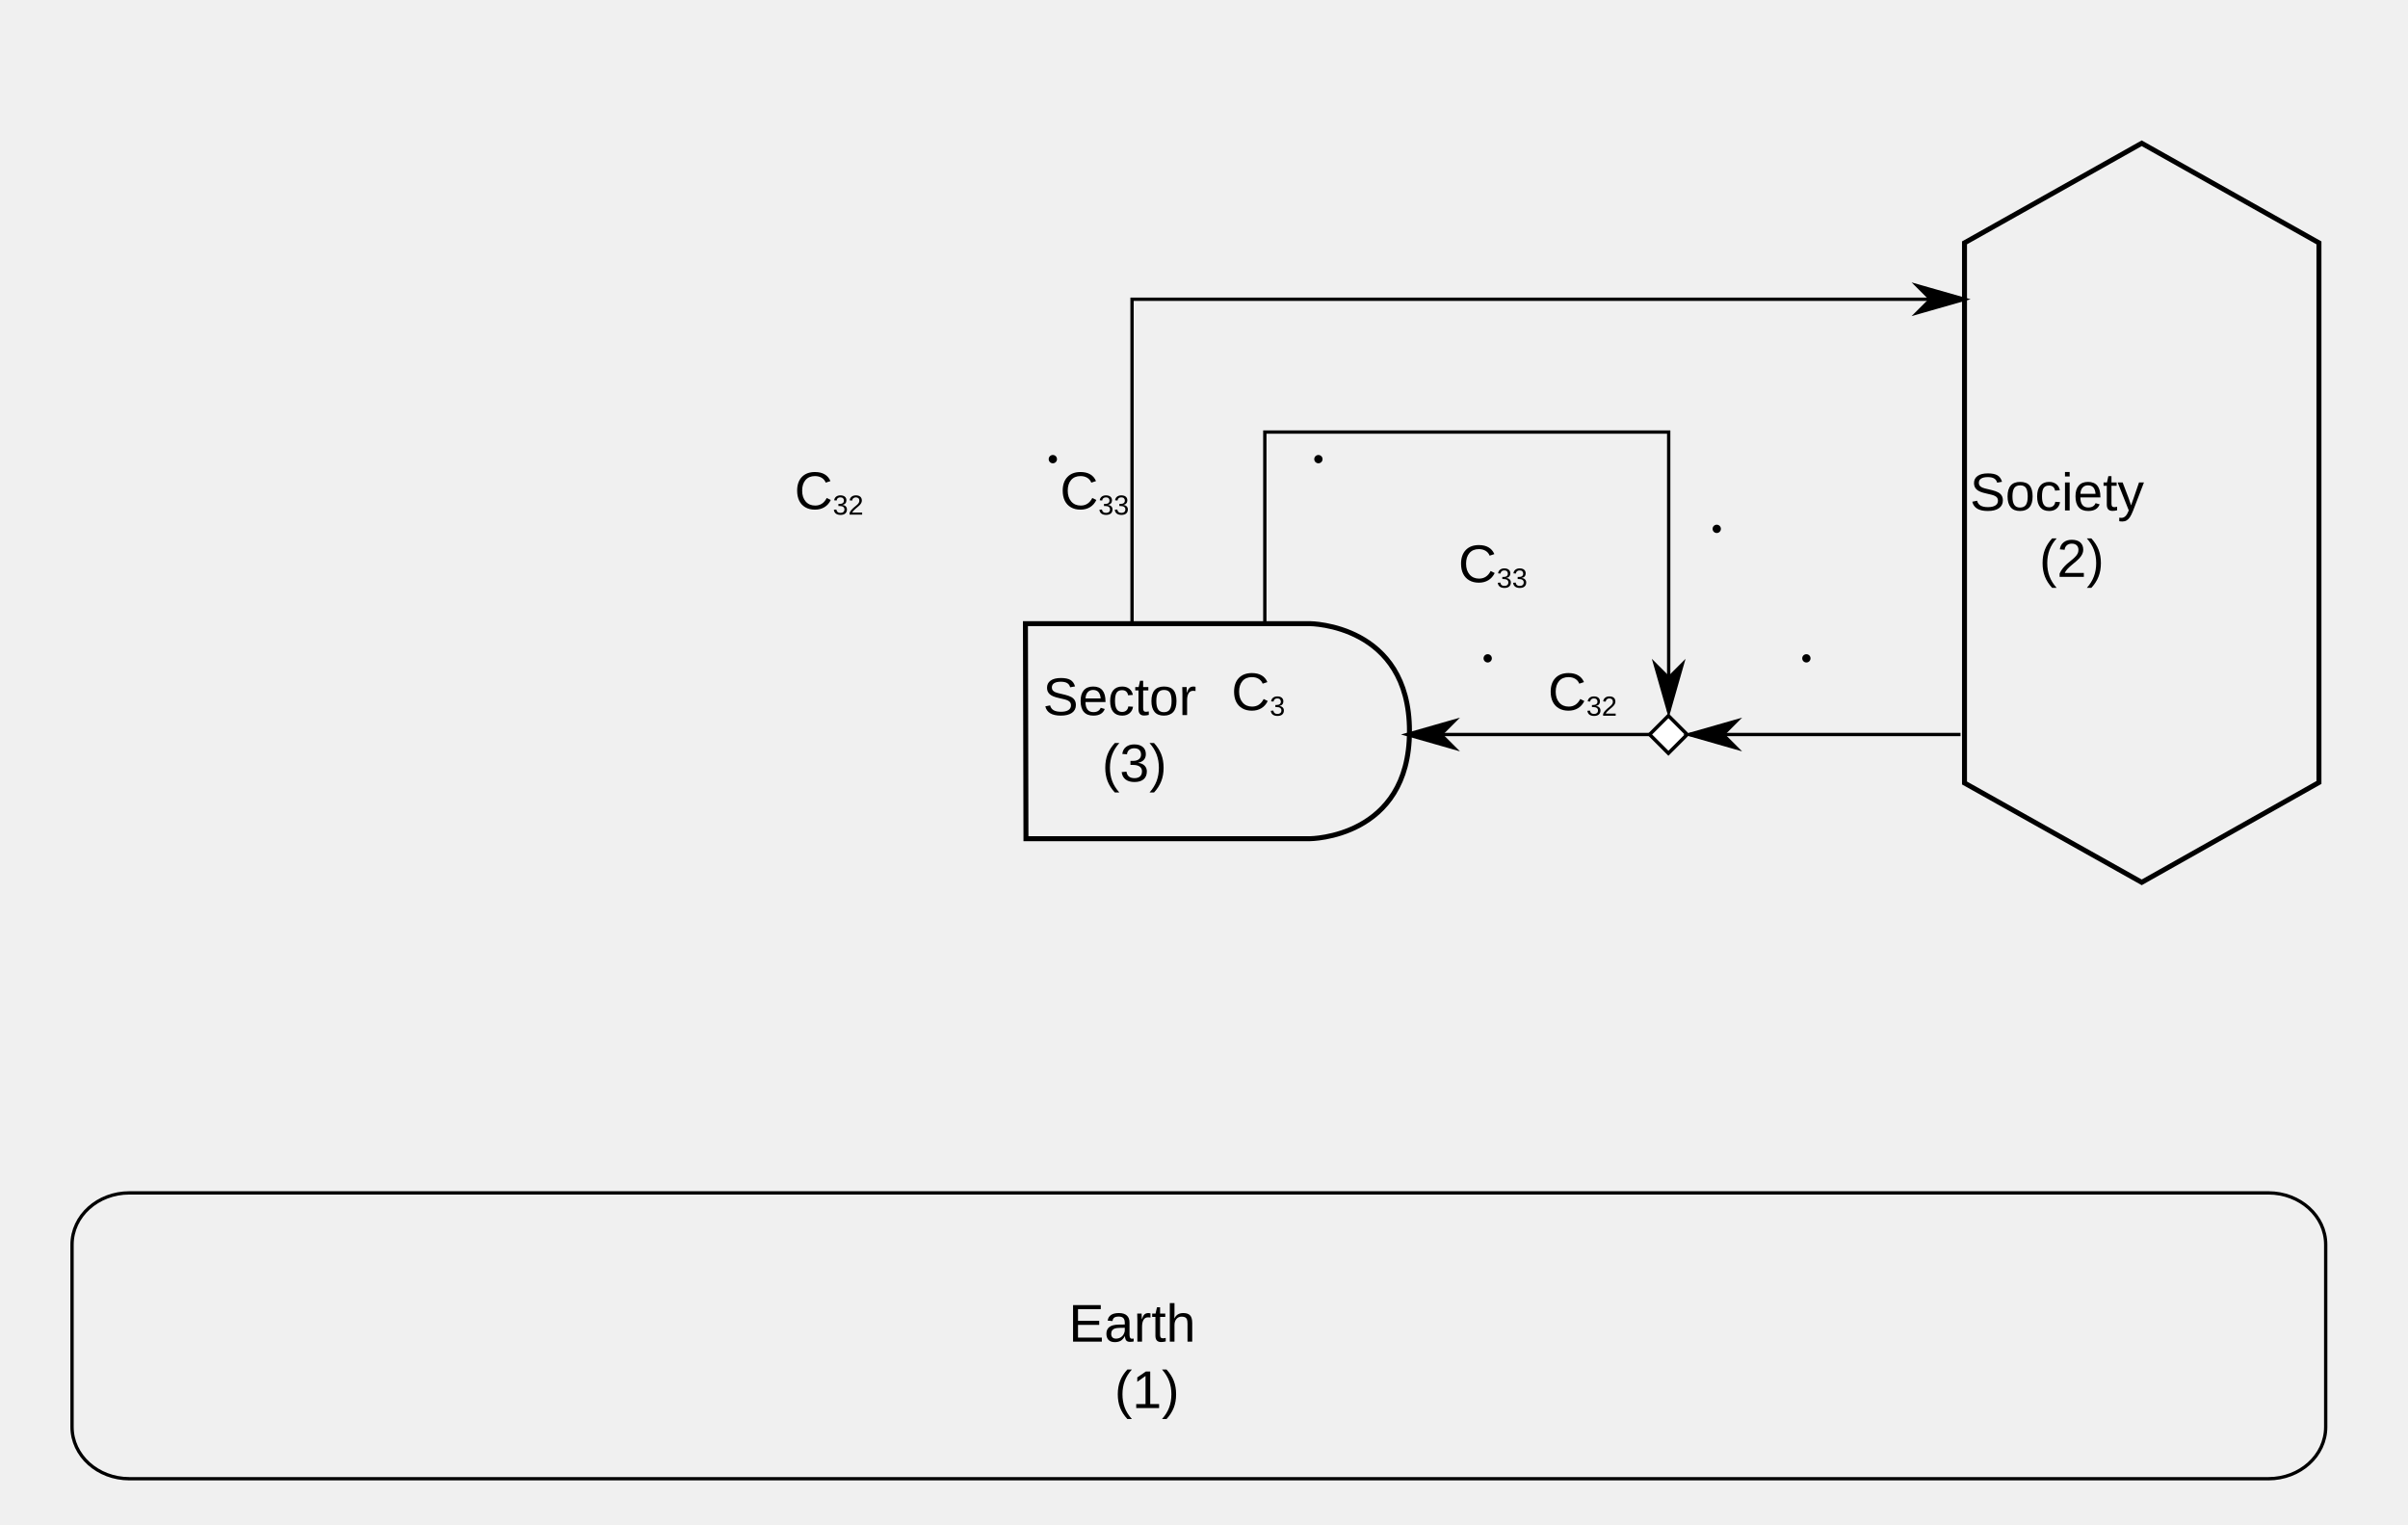
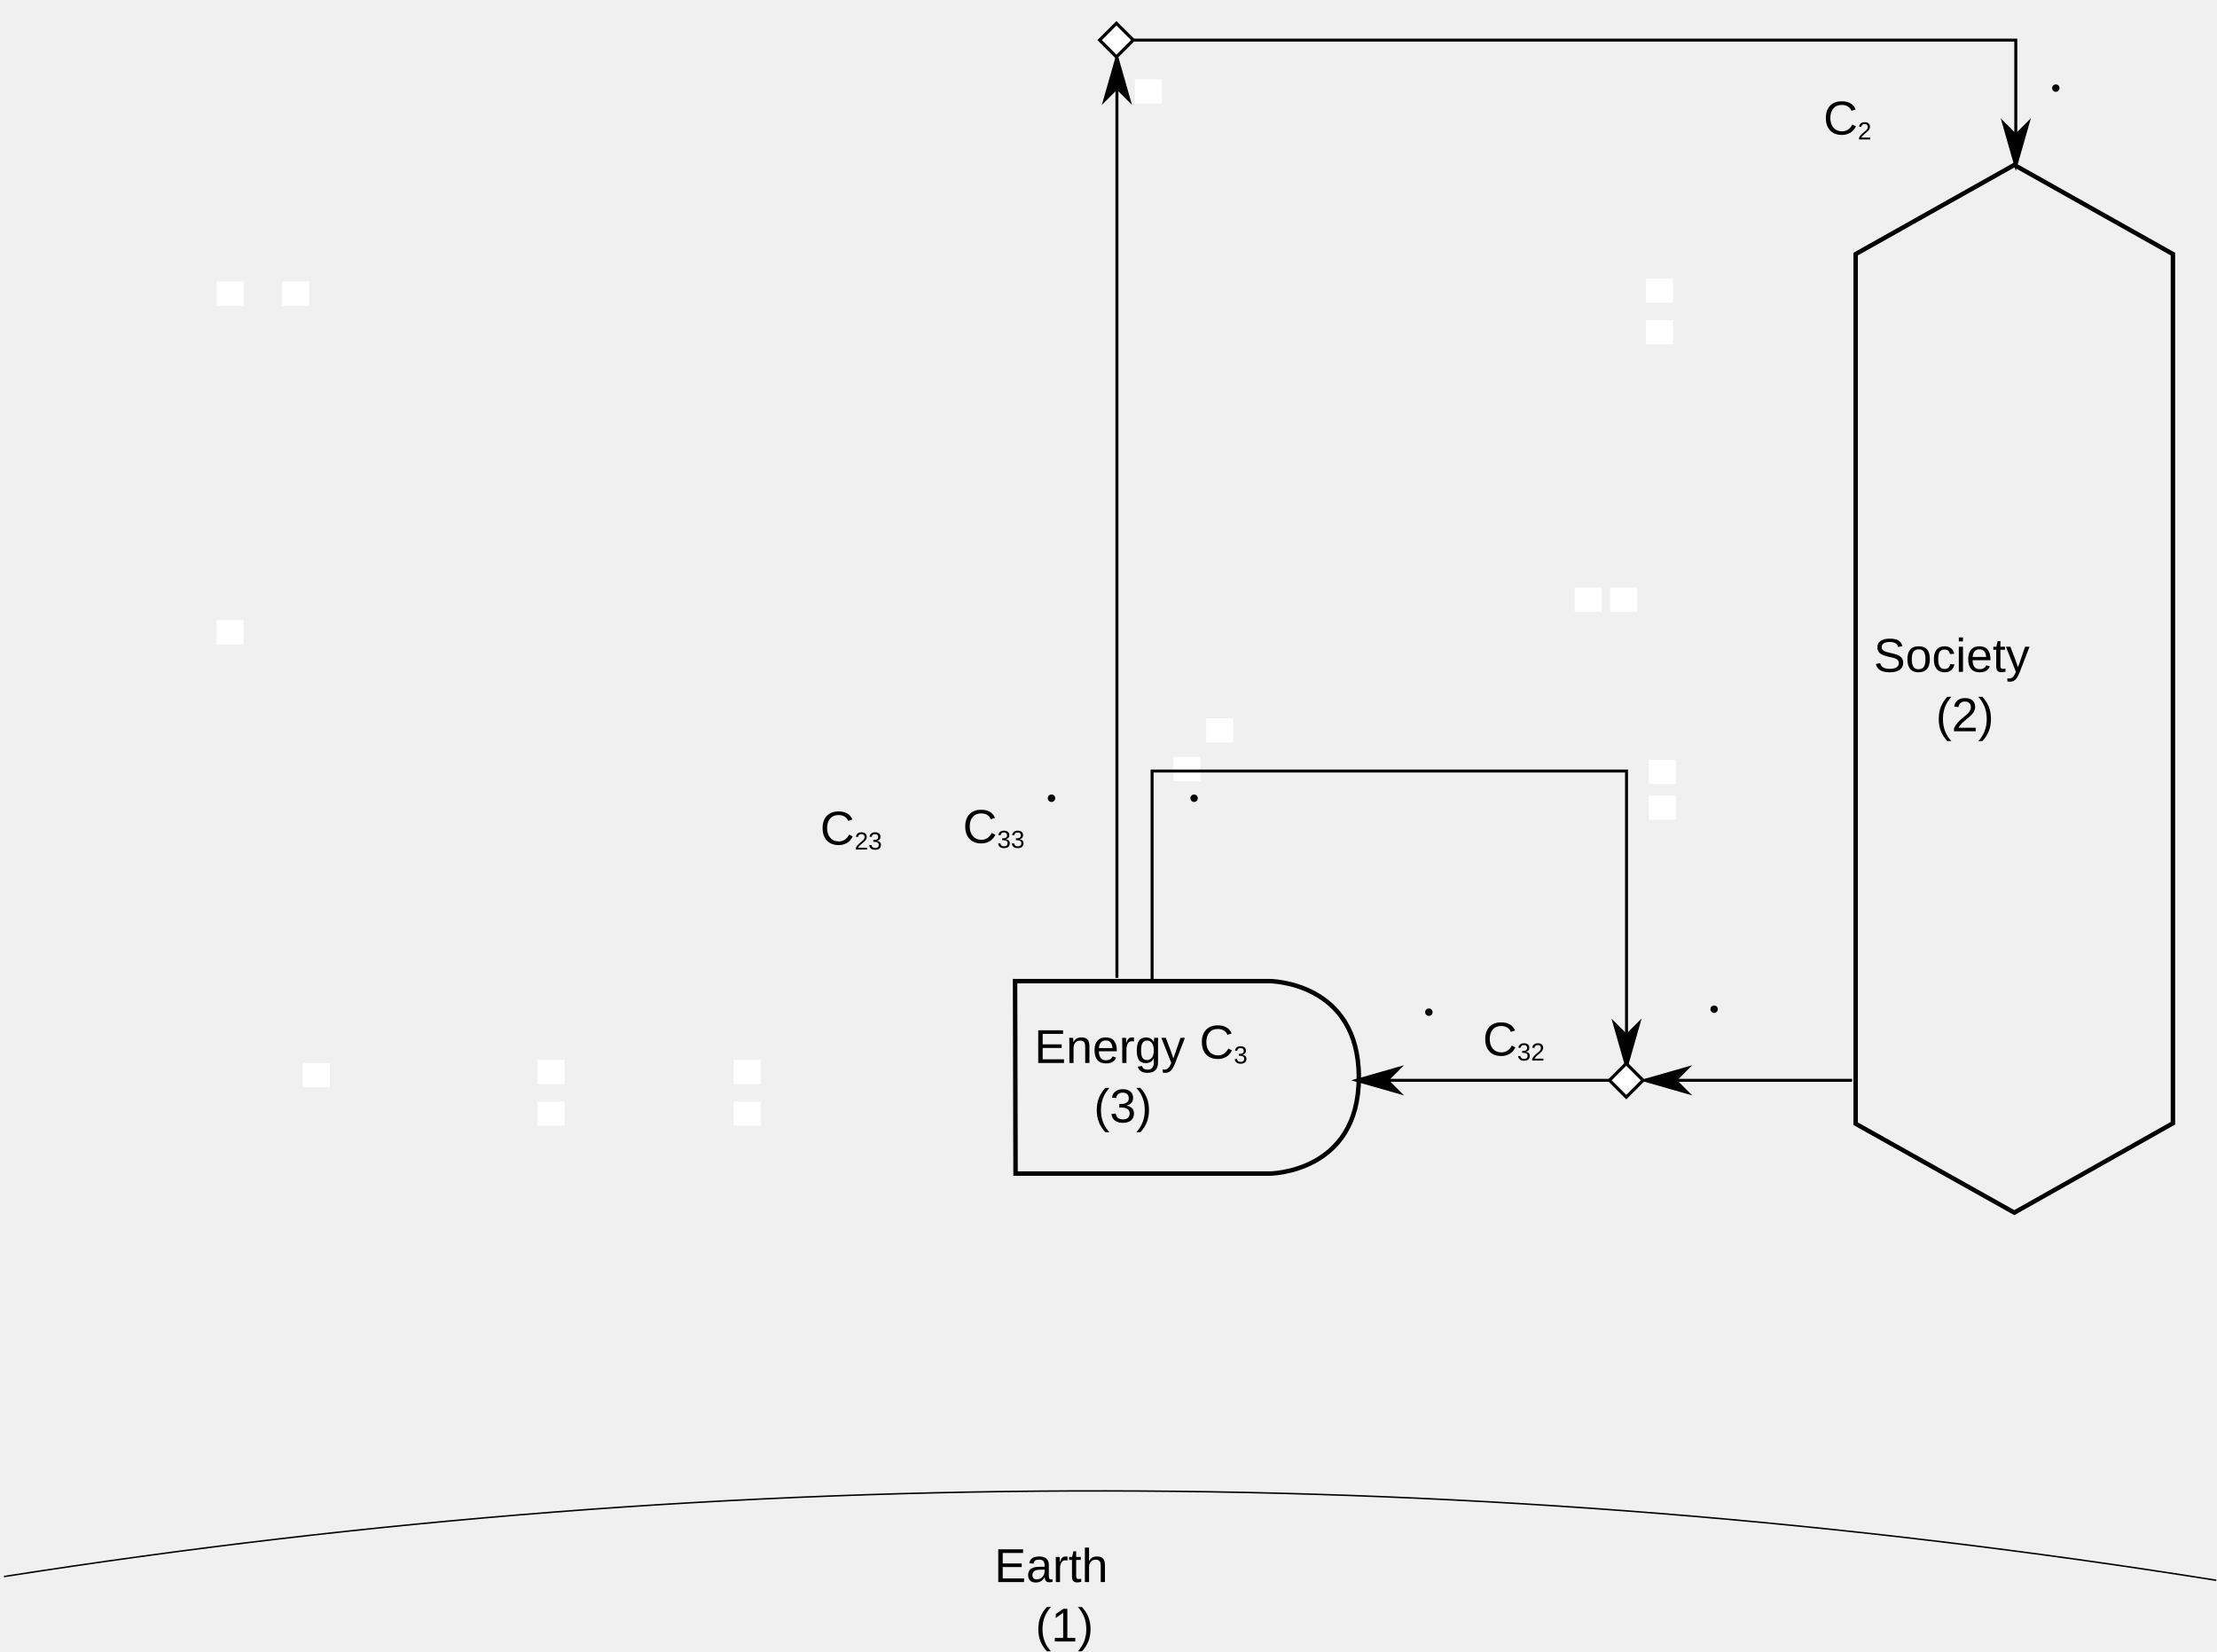
- <svg xmlns="http://www.w3.org/2000/svg" version="1.1" width="1450.794" height="918.519" id="svg2" xml:space="preserve">
+ <svg xmlns="http://www.w3.org/2000/svg" version="1.1" width="1492.215" height="1111.64" id="svg2" xml:space="preserve">
  <defs id="defs6">
    <marker orient="auto" refY="0" refX="0" id="Arrow1Lstart" style="overflow:visible">
      <path id="path4143" d="M 0,0 5,-5 -12.5,0 5,5 0,0 z" style="fill-rule:evenodd;stroke:#000000;stroke-width:1pt;marker-start:none" transform="matrix(0.8,0,0,0.8,10,0)" />
    </marker>
    <marker orient="auto" refY="0" refX="0" id="Arrow1Lend" style="overflow:visible">
      <path id="path4132" d="M 0,0 5,-5 -12.5,0 5,5 0,0 z" style="fill-rule:evenodd;stroke:#000000;stroke-width:1pt;marker-start:none" transform="matrix(-0.8,0,0,-0.8,-10,0)" />
    </marker>
    <marker style="overflow:visible" id="InfiniteLineStart" refX="0" refY="0" orient="auto">
      <g id="g4065" transform="translate(-13,0)">
        <circle d="M 3.8,0 C 3.8,0.442 3.442,0.8 3,0.8 2.558,0.8 2.2,0.442 2.2,0 c 0,-0.442 0.358,-0.8 0.8,-0.8 0.442,0 0.8,0.358 0.8,0.8 z" id="circle4067" r="0.8" cy="0" cx="3" />
        <circle d="M 7.3,0 C 7.3,0.442 6.942,0.8 6.5,0.8 6.058,0.8 5.7,0.442 5.7,0 c 0,-0.442 0.358,-0.8 0.8,-0.8 0.442,0 0.8,0.358 0.8,0.8 z" id="circle4069" r="0.8" cy="0" cx="6.5" />
        <circle d="M 10.8,0 C 10.8,0.442 10.442,0.8 10,0.8 9.558,0.8 9.2,0.442 9.2,0 c 0,-0.442 0.358,-0.8 0.8,-0.8 0.442,0 0.8,0.358 0.8,0.8 z" id="circle4071" r="0.8" cy="0" cx="10" />
      </g>
    </marker>
    <marker orient="auto" refY="0" refX="0" id="InfiniteLineStart-3" style="overflow:visible">
      <g transform="translate(-13,0)" id="g4065-9">
        <circle cx="3" cy="0" r="0.8" id="circle4067-9" d="M 3.8,0 C 3.8,0.442 3.442,0.8 3,0.8 2.558,0.8 2.2,0.442 2.2,0 c 0,-0.442 0.358,-0.8 0.8,-0.8 0.442,0 0.8,0.358 0.8,0.8 z" />
        <circle cx="6.5" cy="0" r="0.8" id="circle4069-7" d="M 7.3,0 C 7.3,0.442 6.942,0.8 6.5,0.8 6.058,0.8 5.7,0.442 5.7,0 c 0,-0.442 0.358,-0.8 0.8,-0.8 0.442,0 0.8,0.358 0.8,0.8 z" />
        <circle cx="10" cy="0" r="0.8" id="circle4071-0" d="M 10.8,0 C 10.8,0.442 10.442,0.8 10,0.8 9.558,0.8 9.2,0.442 9.2,0 c 0,-0.442 0.358,-0.8 0.8,-0.8 0.442,0 0.8,0.358 0.8,0.8 z" />
      </g>
    </marker>
    <marker style="overflow:visible" id="Arrow1Lend-0" refX="0" refY="0" orient="auto">
      <path transform="matrix(-0.8,0,0,-0.8,-10,0)" style="fill-rule:evenodd;stroke:#000000;stroke-width:1pt;marker-start:none" d="M 0,0 5,-5 -12.5,0 5,5 0,0 z" id="path4132-2" />
    </marker>
    <marker style="overflow:visible" id="Arrow1Lstart-7" refX="0" refY="0" orient="auto">
      <path transform="matrix(0.8,0,0,0.8,10,0)" style="fill-rule:evenodd;stroke:#000000;stroke-width:1pt;marker-start:none" d="M 0,0 5,-5 -12.5,0 5,5 0,0 z" id="path4143-9" />
    </marker>
-     <marker style="overflow:visible" id="EmptyDiamondL" refX="0.0" refY="0.0" orient="auto">
-       <path transform="scale(0.8)" style="fill-rule:evenodd;fill:#FFFFFF;stroke:#000000;stroke-width:1.0pt;marker-start:none" d="M 0,-7.071 L -7.071,0 L 0,7.071 L 7.071,0 L 0,-7.071 z " id="path4169" />
+     <marker style="overflow:visible" id="EmptyDiamondL" refX="0" refY="0" orient="auto">
+       <path transform="scale(0.8,0.8)" style="fill:#ffffff;fill-rule:evenodd;stroke:#000000;stroke-width:1pt;marker-start:none" d="M 0,-7.071 -7.071,0 0,7.071 7.071,0 0,-7.071 z" id="path4169" />
    </marker>
    <marker orient="auto" refY="0" refX="0" id="InfiniteLineStart-0" style="overflow:visible">
      <g transform="translate(-13,0)" id="g4065-5">
        <circle cx="3" cy="0" r="0.8" id="circle4067-6" d="M 3.8,0 C 3.8,0.442 3.442,0.8 3,0.8 2.558,0.8 2.2,0.442 2.2,0 c 0,-0.442 0.358,-0.8 0.8,-0.8 0.442,0 0.8,0.358 0.8,0.8 z" />
        <circle cx="6.5" cy="0" r="0.8" id="circle4069-78" d="M 7.3,0 C 7.3,0.442 6.942,0.8 6.5,0.8 6.058,0.8 5.7,0.442 5.7,0 c 0,-0.442 0.358,-0.8 0.8,-0.8 0.442,0 0.8,0.358 0.8,0.8 z" />
        <circle cx="10" cy="0" r="0.8" id="circle4071-06" d="M 10.8,0 C 10.8,0.442 10.442,0.8 10,0.8 9.558,0.8 9.2,0.442 9.2,0 c 0,-0.442 0.358,-0.8 0.8,-0.8 0.442,0 0.8,0.358 0.8,0.8 z" />
      </g>
    </marker>
    <marker style="overflow:visible" id="Arrow1Lend-7" refX="0" refY="0" orient="auto">
      <path transform="matrix(-0.8,0,0,-0.8,-10,0)" style="fill-rule:evenodd;stroke:#000000;stroke-width:1pt;marker-start:none" d="M 0,0 5,-5 -12.5,0 5,5 0,0 z" id="path4132-0" />
    </marker>
    <marker style="overflow:visible" id="Arrow1Lstart-0" refX="0" refY="0" orient="auto">
      <path transform="matrix(0.8,0,0,0.8,10,0)" style="fill-rule:evenodd;stroke:#000000;stroke-width:1pt;marker-start:none" d="M 0,0 5,-5 -12.5,0 5,5 0,0 z" id="path4143-5" />
    </marker>
  </defs>
-   <g transform="matrix(1.25,0,0,-1.25,797.0021,416.4022)" id="g10">
+   <g transform="matrix(1.25,0,0,-1.25,862.4153,701.1359)" id="g10">
    <g id="g12">
-       <rect style="fill:none;stroke:#000000;stroke-width:1.6;stroke-linecap:butt;stroke-linejoin:miter;stroke-miterlimit:4;stroke-opacity:1;stroke-dasharray:none;stroke-dashoffset:0" id="rect4109" width="137.754" height="1086.244" x="241.74" y="-483.366" transform="matrix(0,-1,-1,0,0,0)" rx="24.934" ry="27.614" />
-       <text transform="scale(1,-1)" id="text4115" y="313.416" x="-59.893" style="font-size:25.6px;font-style:normal;font-variant:normal;font-weight:normal;font-stretch:normal;text-align:center;line-height:125%;letter-spacing:0px;word-spacing:0px;text-anchor:middle;fill:#000000;fill-opacity:1;stroke:none;font-family:Arial;-inkscape-font-specification:Arial" xml:space="preserve">
-         <tspan y="313.416" x="-59.893" id="tspan4117">Earth</tspan>
-         <tspan y="345.416" x="-59.893" id="tspan4119">(1)</tspan>
+       <path style="fill:none;stroke:#000000;stroke-width:1.6;stroke-linecap:butt;stroke-linejoin:miter;stroke-miterlimit:4;stroke-opacity:1;stroke-dasharray:none;stroke-dashoffset:0;marker-start:none;marker-end:url(#Arrow1Lend)" id="path4530" d="m -88.511,34.326 0,495.394" />
+       <rect style="fill:#ffffff;fill-opacity:1;stroke:none" id="rect4743" width="14.543" height="13.012" x="-58.07" y="-153.314" transform="scale(1,-1)" />
+       <path style="fill:none;stroke:#000000;stroke-width:1.6;stroke-linecap:butt;stroke-linejoin:miter;stroke-opacity:1;marker-start:url(#Arrow1Lstart-0);marker-end:none" d="m 185.895,-12.901 0,158.61 -255.462,0 0,-112.344" id="path3112" />
+       <rect style="fill:#ffffff;fill-opacity:1;stroke:none" id="rect5371" width="14.543" height="13.012" x="-400.47" y="9.886" transform="scale(1,-1)" />
+       <rect style="fill:#ffffff;fill-opacity:1;stroke:none" id="rect5375" width="14.543" height="13.012" x="-294.87" y="9.886" transform="scale(1,-1)" />
+       <rect transform="scale(1,-1)" y="32.286" x="-400.47" height="13.012" width="14.543" id="rect5377" style="fill:#ffffff;fill-opacity:1;stroke:none" />
+       <rect transform="scale(1,-1)" y="32.286" x="-294.87" height="13.012" width="14.543" id="rect5381" style="fill:#ffffff;fill-opacity:1;stroke:none" />
+       <rect transform="scale(1,-1)" y="11.486" x="-526.87" height="13.012" width="14.543" id="rect5369" style="fill:#ffffff;fill-opacity:1;stroke:none" />
+       <rect transform="scale(1,-1)" y="-518.114" x="-78.87" height="13.012" width="14.543" id="rect5350" style="fill:#ffffff;fill-opacity:1;stroke:none" />
+       <rect style="fill:#ffffff;fill-opacity:1;stroke:none" id="rect5363" width="14.543" height="13.012" x="-538.07" y="-409.314" transform="scale(1,-1)" />
+       <rect transform="scale(1,-1)" y="-409.314" x="-573.27" height="13.012" width="14.543" id="rect5365" style="fill:#ffffff;fill-opacity:1;stroke:none" />
+       <rect style="fill:#ffffff;fill-opacity:1;stroke:none" id="rect5367" width="14.543" height="13.012" x="-573.27" y="-226.914" transform="scale(1,-1)" />
+       <path d="m 307.351,-20.841 -111.394,0" id="path6395" style="fill:none;stroke:#000000;stroke-width:1.6;stroke-linecap:butt;stroke-linejoin:miter;stroke-miterlimit:4;stroke-opacity:1;stroke-dasharray:none;marker-end:url(#Arrow1Lend-7)" />
+       <rect style="fill:#ffffff;fill-opacity:1;stroke:none" id="rect4279" width="14.543" height="13.012" x="197.93" y="-132.514" transform="scale(1,-1)" />
+       <rect transform="scale(1,-1)" y="-151.714" x="197.93" height="13.012" width="14.543" id="rect4277" style="fill:#ffffff;fill-opacity:1;stroke:none" />
+       <text transform="scale(1,-1)" id="text4115" y="291.016" x="-91.893" style="font-size:25.6px;font-style:normal;font-variant:normal;font-weight:normal;font-stretch:normal;text-align:center;line-height:125%;letter-spacing:0px;word-spacing:0px;text-anchor:middle;fill:#000000;fill-opacity:1;stroke:none;font-family:Arial;-inkscape-font-specification:Arial" xml:space="preserve">
+         <tspan y="291.016" x="-91.893" id="tspan4117">Earth</tspan>
+         <tspan y="323.016" x="-91.893" id="tspan4119">(1)</tspan>
      </text>
-       <g id="g3904" transform="translate(4.656204,0)">
-         <text transform="scale(1,-1)" id="text3119" y="-87.124" x="388.306" style="font-size:25.6px;font-style:normal;font-variant:normal;font-weight:normal;font-stretch:normal;text-align:center;line-height:125%;letter-spacing:0px;word-spacing:0px;text-anchor:middle;fill:#000000;fill-opacity:1;stroke:none;font-family:Arial;-inkscape-font-specification:Arial" xml:space="preserve">
-           <tspan y="-87.124" x="388.306" id="tspan3123">Society</tspan>
-           <tspan y="-55.124" x="388.306" id="tspan3125">(2)</tspan>
-         </text>
-         <path style="fill:none;stroke:#000000;stroke-width:2.4;stroke-linecap:butt;stroke-linejoin:miter;stroke-miterlimit:4;stroke-opacity:1;stroke-dasharray:none" id="path4124" d="m 304.615,-44.212 0,260.3 85.42,48 85.417,-48 0,-260.047 -85.417,-48.125 z" />
-       </g>
+       <text xml:space="preserve" style="font-size:25.6px;font-style:normal;font-variant:normal;font-weight:normal;font-stretch:normal;text-align:center;line-height:125%;letter-spacing:0px;word-spacing:0px;text-anchor:middle;fill:#000000;fill-opacity:1;stroke:none;font-family:Arial;-inkscape-font-specification:Arial" x="392.962" y="-199.124" id="text3119" transform="scale(1,-1)">
+         <tspan id="tspan3123" x="392.962" y="-199.124">Society</tspan>
+         <tspan id="tspan3125" x="392.962" y="-167.124">(2)</tspan>
+       </text>
+       <path d="m 309.271,-44.212 0,468.3 85.42,48 85.417,-48 0,-468.047 -85.417,-48.125 z" id="path4124" style="fill:none;stroke:#000000;stroke-width:2.4;stroke-linecap:butt;stroke-linejoin:miter;stroke-miterlimit:4;stroke-opacity:1;stroke-dasharray:none" />
      <text xml:space="preserve" style="font-size:40px;font-style:normal;font-weight:normal;line-height:125%;letter-spacing:0px;word-spacing:0px;fill:#000000;fill-opacity:1;stroke:none;font-family:Sans" x="1491.808" y="664.912" id="text3105" transform="matrix(0.8,0,0,-0.8,-637.6017,333.1218)">
        <tspan id="tspan3107" x="1491.808" y="664.912" />
      </text>
      <g id="g10-3" transform="translate(1225.022,-64.78471)">
        <g id="g12-9">
          <text transform="matrix(0.8,0,0,-0.8,-637.6017,333.1218)" id="text3105-3" y="664.912" x="1491.808" style="font-size:40px;font-style:normal;font-weight:normal;line-height:125%;letter-spacing:0px;word-spacing:0px;fill:#000000;fill-opacity:1;stroke:none;font-family:Sans" xml:space="preserve">
            <tspan y="664.912" x="1491.808" id="tspan3107-8" />
          </text>
        </g>
      </g>
-       <path style="fill:none;stroke:#000000;stroke-width:1.6;stroke-linecap:butt;stroke-linejoin:miter;stroke-miterlimit:4;stroke-opacity:1;stroke-dasharray:none;marker-start:url(#Arrow1Lstart-0);marker-end:url(#EmptyDiamondL)" id="path24" d="m 40.757,-20.841 125.794,0" />
+       <path style="fill:none;stroke:#000000;stroke-width:1.6;stroke-linecap:butt;stroke-linejoin:miter;stroke-miterlimit:4;stroke-opacity:1;stroke-dasharray:none;marker-start:url(#EmptyDiamondL);marker-end:url(#Arrow1Lend-7)" id="path24" d="m 185.751,-20.841 -144.994,0" />
      <g id="g5963" transform="translate(-21.79792,11.2)">
-         <g id="g5970">
-           <path style="fill:none;stroke:#000000;stroke-width:2.4;stroke-linecap:butt;stroke-linejoin:miter;stroke-miterlimit:4;stroke-opacity:1;stroke-dasharray:none" id="path14" d="m -121.554,21.379 137.1,0 c 0,0 48,-0.209 48,-51.82 -2.6e-4,-51.611 -48,-51.817 -48,-51.817 l -136.847,0 z" />
-           <text transform="scale(1,-1)" id="text3085" y="22.689" x="-29.904" style="font-size:25.6px;font-style:normal;font-variant:normal;font-weight:normal;font-stretch:normal;text-align:center;line-height:125%;letter-spacing:0px;word-spacing:0px;text-anchor:middle;fill:#000000;fill-opacity:1;stroke:none;font-family:Arial;-inkscape-font-specification:Arial" xml:space="preserve">
-             <tspan y="22.689" x="-29.904" id="tspan3089">Sector</tspan>
-             <tspan id="tspan3115" y="54.689" x="-29.904">(3)</tspan>
-           </text>
-         </g>
+         <path d="m -121.554,21.379 137.1,0 c 0,0 48,-0.209 48,-51.82 -2.6e-4,-51.611 -48,-51.817 -48,-51.817 l -136.847,0 z" id="path14" style="fill:none;stroke:#000000;stroke-width:2.4;stroke-linecap:butt;stroke-linejoin:miter;stroke-miterlimit:4;stroke-opacity:1;stroke-dasharray:none" />
+         <text xml:space="preserve" style="font-size:25.6px;font-style:normal;font-variant:normal;font-weight:normal;font-stretch:normal;text-align:center;line-height:125%;letter-spacing:0px;word-spacing:0px;text-anchor:middle;fill:#000000;fill-opacity:1;stroke:none;font-family:Arial;-inkscape-font-specification:Arial" x="-31.504" y="22.689" id="text3085" transform="scale(1,-1)">
+           <tspan id="tspan3089" x="-31.504" y="22.689">Energy</tspan>
+           <tspan x="-31.504" y="54.689" id="tspan3115">(3)</tspan>
+         </text>
      </g>
-       <path id="path4774" d="m 166.695,-9.701 0,134.61 -194.662,0 0,-91.544" style="fill:none;stroke:#000000;stroke-width:1.6;stroke-linecap:butt;stroke-linejoin:miter;stroke-opacity:1;marker-start:url(#Arrow1Lstart-0);marker-end:none" />
      <text transform="scale(1,-1)" id="text4981" y="9.113" x="95.607" style="font-size:25.6px;font-style:normal;font-variant:normal;font-weight:normal;font-stretch:normal;text-align:end;line-height:125%;letter-spacing:0px;word-spacing:0px;text-anchor:end;fill:#000000;fill-opacity:1;stroke:none;font-family:Arial;-inkscape-font-specification:Arial" xml:space="preserve">
        <tspan y="9.113" x="95.607" id="tspan4983">C<tspan id="tspan4985" style="font-size:52%;baseline-shift:sub">3</tspan>
        </tspan>
      </text>
-       <text xml:space="preserve" style="font-size:25.6px;font-style:normal;font-variant:normal;font-weight:normal;font-stretch:normal;text-align:end;line-height:125%;letter-spacing:0px;word-spacing:0px;text-anchor:end;fill:#000000;fill-opacity:1;stroke:none;font-family:Arial;-inkscape-font-specification:Arial" x="212.407" y="-52.572" id="text4993" transform="scale(1,-1)">
-         <tspan id="tspan4995" x="212.407" y="-52.572">C<tspan style="font-size:52%;baseline-shift:sub" id="tspan4997">33</tspan>
+       <path transform="matrix(0.07404241,0,0,-0.1031305,92.9436,41.6853)" d="m -155.143,250.419 c 0,10.71 -12.093,19.393 -27.012,19.393 -14.918,0 -27.012,-8.682 -27.012,-19.393 0,-10.71 12.093,-19.393 27.012,-19.393 14.918,0 27.012,8.682 27.012,19.393 z" id="path3125" style="fill:#000000;fill-opacity:1;stroke:none" />
+       <text xml:space="preserve" style="font-size:25.6px;font-style:normal;font-variant:normal;font-weight:normal;font-stretch:normal;text-align:end;line-height:125%;letter-spacing:0px;word-spacing:0px;text-anchor:end;fill:#000000;fill-opacity:1;stroke:none;font-family:Arial;-inkscape-font-specification:Arial" x="-24.393" y="-106.972" id="text3116" transform="scale(1,-1)">
+         <tspan id="tspan3118" x="-24.393" y="-106.972">C<tspan style="font-size:52%;baseline-shift:sub" id="tspan3120">33</tspan>
        </tspan>
      </text>
-       <text transform="scale(1,-1)" id="text5029" y="-87.772" x="20.407" style="font-size:25.6px;font-style:normal;font-variant:normal;font-weight:normal;font-stretch:normal;text-align:end;line-height:125%;letter-spacing:0px;word-spacing:0px;text-anchor:end;fill:#000000;fill-opacity:1;stroke:none;font-family:Arial;-inkscape-font-specification:Arial" xml:space="preserve">
-         <tspan y="-87.772" x="20.407" id="tspan5031">C<tspan id="tspan5033" style="font-size:52%;baseline-shift:sub">33</tspan>
+       <path style="fill:#000000;fill-opacity:1;stroke:none" id="path3122" d="m -155.143,250.419 a 27.012,19.393 0 1 1 -54.023,0 27.012,19.393 0 1 1 54.023,0 z" transform="matrix(0.07404241,0,0,-0.1031305,-33.45641,156.8853)" />
+       <text xml:space="preserve" style="font-size:25.6px;font-style:normal;font-variant:normal;font-weight:normal;font-stretch:normal;text-align:end;line-height:125%;letter-spacing:0px;word-spacing:0px;text-anchor:end;fill:#000000;fill-opacity:1;stroke:none;font-family:Arial;-inkscape-font-specification:Arial" x="255.607" y="7.513" id="text4223" transform="scale(1,-1)">
+         <tspan id="tspan4225" x="255.607" y="7.513">C<tspan style="font-size:52%;baseline-shift:sub" id="tspan4227">32</tspan>
        </tspan>
      </text>
-       <path transform="matrix(0.07404241,0,0,-0.1031305,11.34359,137.6853)" d="m -155.143,250.419 c 0,10.71 -12.093,19.393 -27.012,19.393 -14.918,0 -27.012,-8.682 -27.012,-19.393 0,-10.71 12.093,-19.393 27.012,-19.393 14.918,0 27.012,8.682 27.012,19.393 z" id="path3105" style="fill:#000000;fill-opacity:1;stroke:none" />
-       <path transform="matrix(0.07404241,0,0,-0.1031305,92.9436,41.6853)" d="m -155.143,250.419 c 0,10.71 -12.093,19.393 -27.012,19.393 -14.918,0 -27.012,-8.682 -27.012,-19.393 0,-10.71 12.093,-19.393 27.012,-19.393 14.918,0 27.012,8.682 27.012,19.393 z" id="path3125" style="fill:#000000;fill-opacity:1;stroke:none" />
-       <path style="fill:#000000;fill-opacity:1;stroke:none" id="path3132" d="m -155.143,250.419 c 0,10.71 -12.093,19.393 -27.012,19.393 -14.918,0 -27.012,-8.682 -27.012,-19.393 0,-10.71 12.093,-19.393 27.012,-19.393 14.918,0 27.012,8.682 27.012,19.393 z" transform="matrix(0.07404241,0,0,-0.1031305,203.3436,104.0853)" />
-       <path d="m 176.757,-20.841 130.594,0" id="path6395" style="fill:none;stroke:#000000;stroke-width:1.6;stroke-linecap:butt;stroke-linejoin:miter;stroke-miterlimit:4;stroke-opacity:1;stroke-dasharray:none;marker-end:none;marker-start:url(#Arrow1Lstart-0)" />
-       <text xml:space="preserve" style="font-size:25.6px;font-style:normal;font-variant:normal;font-weight:normal;font-stretch:normal;text-align:end;line-height:125%;letter-spacing:0px;word-spacing:0px;text-anchor:end;fill:#000000;fill-opacity:1;stroke:none;font-family:Arial;-inkscape-font-specification:Arial" x="255.607" y="9.113" id="text6397" transform="scale(1,-1)">
-         <tspan id="tspan6399" x="255.607" y="9.113">C<tspan style="font-size:52%;baseline-shift:sub" id="tspan6401">32</tspan>
+       <path style="fill:#000000;fill-opacity:1;stroke:none" id="path4229" d="m -155.143,250.419 c 0,10.71 -12.093,19.393 -27.012,19.393 -14.918,0 -27.012,-8.682 -27.012,-19.393 0,-10.71 12.093,-19.393 27.012,-19.393 14.918,0 27.012,8.682 27.012,19.393 z" transform="matrix(0.07404241,0,0,-0.1031305,246.5436,43.2853)" />
+       <text xml:space="preserve" style="font-size:25.6px;font-style:normal;font-variant:normal;font-weight:normal;font-stretch:normal;text-align:end;line-height:125%;letter-spacing:0px;word-spacing:0px;text-anchor:end;fill:#000000;fill-opacity:1;stroke:none;font-family:Arial;-inkscape-font-specification:Arial" x="-101.193" y="-106.087" id="text4623" transform="scale(1,-1)">
+         <tspan id="tspan4625" x="-101.193" y="-106.087">C<tspan style="font-size:52%;baseline-shift:sub" id="tspan4627">23</tspan>
        </tspan>
      </text>
-       <path style="fill:#000000;fill-opacity:1;stroke:none" id="path6403" d="m -155.143,250.419 c 0,10.71 -12.093,19.393 -27.012,19.393 -14.918,0 -27.012,-8.682 -27.012,-19.393 0,-10.71 12.093,-19.393 27.012,-19.393 14.918,0 27.012,8.682 27.012,19.393 z" transform="matrix(0.07404241,0,0,-0.1031305,246.5436,41.6853)" />
-       <path style="fill:none;stroke:#000000;stroke-width:1.6;stroke-linecap:butt;stroke-linejoin:miter;stroke-opacity:1;marker-start:url(#Arrow1Lstart-0);marker-end:none" d="m 309.095,188.909 -401.062,0 0,-155.544" id="path3074" />
-       <text xml:space="preserve" style="font-size:25.6px;font-style:normal;font-variant:normal;font-weight:normal;font-stretch:normal;text-align:end;line-height:125%;letter-spacing:0px;word-spacing:0px;text-anchor:end;fill:#000000;fill-opacity:1;stroke:none;font-family:Arial;-inkscape-font-specification:Arial" x="-107.593" y="-87.772" id="text4140" transform="scale(1,-1)">
-         <tspan id="tspan4142" x="-107.593" y="-87.772">C<tspan style="font-size:52%;baseline-shift:sub" id="tspan4144">32</tspan>
+       <path style="fill:#000000;fill-opacity:1;stroke:none" id="path4629" d="m -155.143,250.419 a 27.012,19.393 0 1 1 -54.023,0 27.012,19.393 0 1 1 54.023,0 z" transform="matrix(0.07404241,0,0,-0.1031305,-110.2564,156.8853)" />
+       <text xml:space="preserve" style="font-size:25.6px;font-style:normal;font-variant:normal;font-weight:normal;font-stretch:normal;text-align:end;line-height:125%;letter-spacing:0px;word-spacing:0px;text-anchor:end;fill:#000000;fill-opacity:1;stroke:none;font-family:Arial;-inkscape-font-specification:Arial" x="431.607" y="-488.487" id="text4663" transform="scale(1,-1)">
+         <tspan id="tspan4665" x="431.607" y="-488.487">C<tspan style="font-size:52%;baseline-shift:sub" id="tspan4667">2</tspan>
        </tspan>
      </text>
-       <path style="fill:#000000;fill-opacity:1;stroke:none" id="path4146" d="m -155.143,250.419 a 27.012,19.393 0 1 1 -54.023,0 27.012,19.393 0 1 1 54.023,0 z" transform="matrix(0.07404241,0,0,-0.1031305,-116.6564,137.6853)" />
+       <path style="fill:#000000;fill-opacity:1;stroke:none" id="path4669" d="m -155.143,250.419 c 0,10.71 -12.093,19.393 -27.012,19.393 -14.918,0 -27.012,-8.682 -27.012,-19.393 0,-10.71 12.093,-19.393 27.012,-19.393 14.918,0 27.012,8.682 27.012,19.393 z" transform="matrix(0.07404241,0,0,-0.1031305,430.5436,539.2853)" />
+       <rect transform="scale(1,-1)" y="-410.914" x="196.33" height="13.012" width="14.543" id="rect5385" style="fill:#ffffff;fill-opacity:1;stroke:none" />
+       <rect style="fill:#ffffff;fill-opacity:1;stroke:none" id="rect5387" width="14.543" height="13.012" x="196.33" y="-388.514" transform="scale(1,-1)" />
+       <rect transform="scale(1,-1)" y="-244.514" x="177.13" height="13.012" width="14.543" id="rect5399" style="fill:#ffffff;fill-opacity:1;stroke:none" />
+       <rect style="fill:#ffffff;fill-opacity:1;stroke:none" id="rect5403" width="14.543" height="13.012" x="157.93" y="-244.514" transform="scale(1,-1)" />
+       <rect transform="scale(1,-1)" y="-174.114" x="-40.47" height="13.012" width="14.543" id="rect5405" style="fill:#ffffff;fill-opacity:1;stroke:none" />
+       <path style="fill:none;stroke:#000000;stroke-width:0.8px;stroke-linecap:butt;stroke-linejoin:miter;stroke-opacity:1" d="m -687.781,-288.069 c 394.415,61.799 791.458,61.868 1191.221,-2.005" id="path3256" />
+       <path style="fill:none;stroke:#000000;stroke-width:1.6;stroke-linecap:butt;stroke-linejoin:miter;stroke-opacity:1;marker-start:url(#Arrow1Lstart-0);marker-end:url(#EmptyDiamondL)" d="m 395.495,471.899 0,67.41 -484.262,0" id="path6860" />
    </g>
  </g>
</svg>
